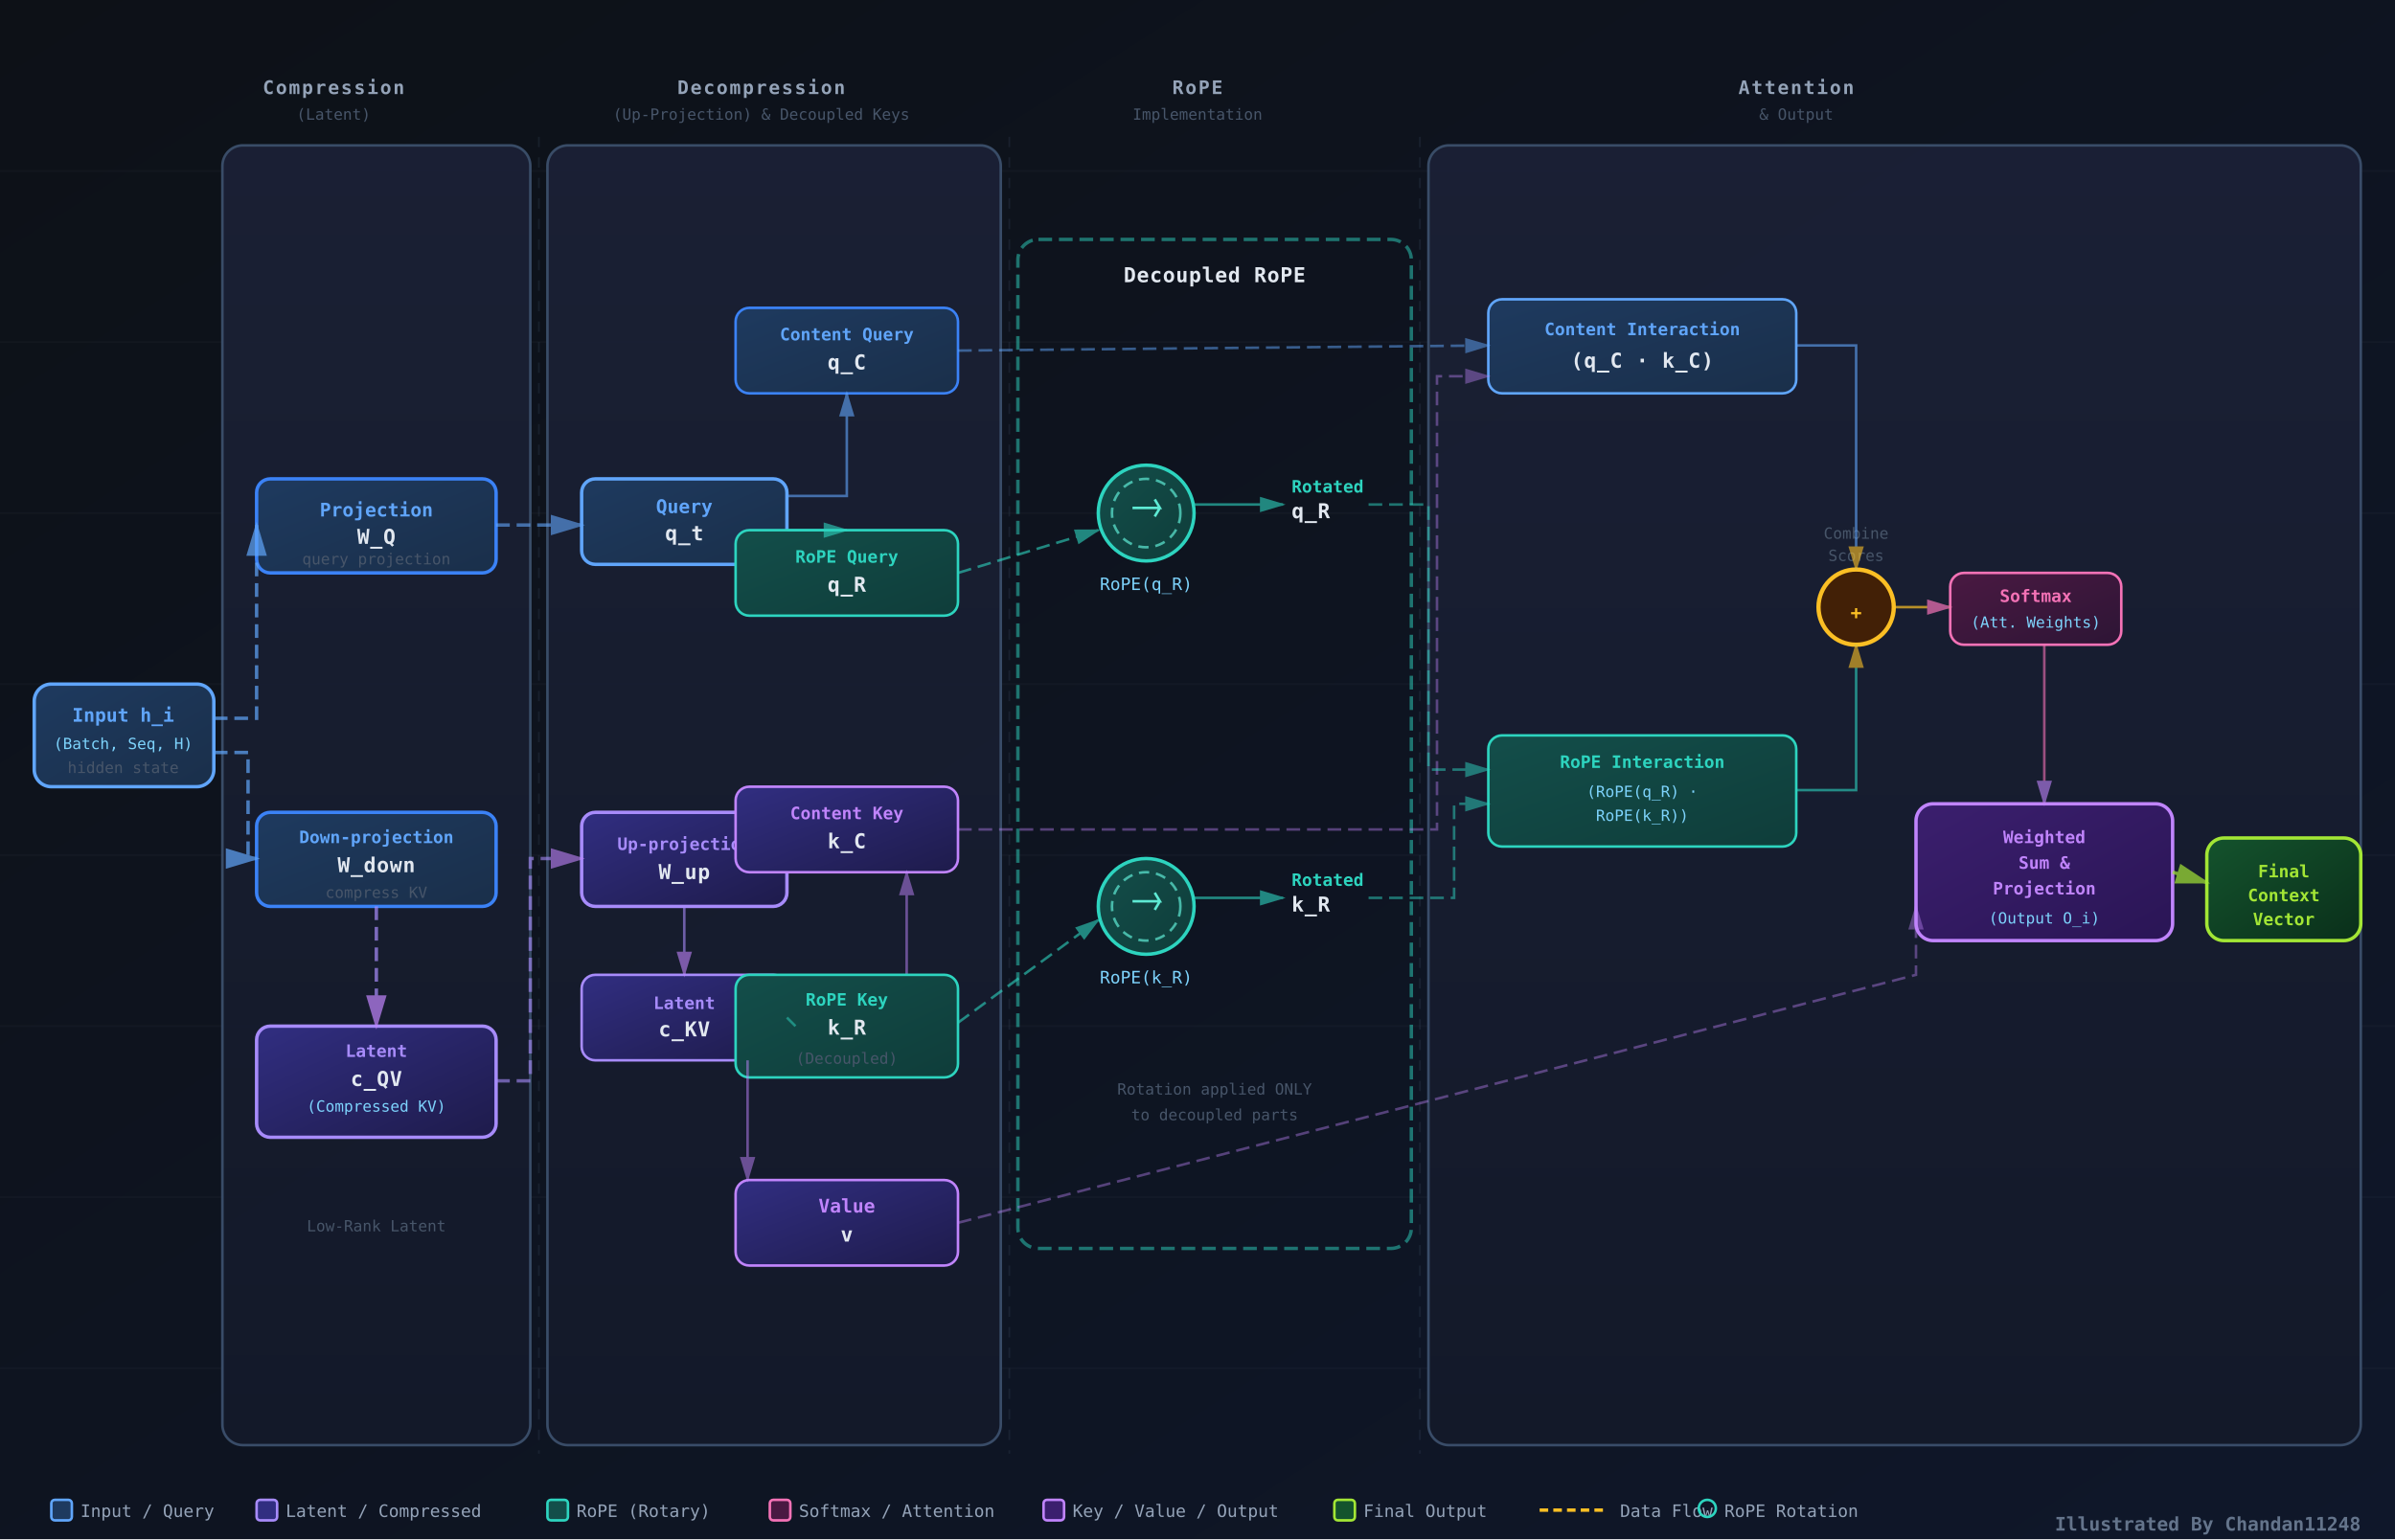
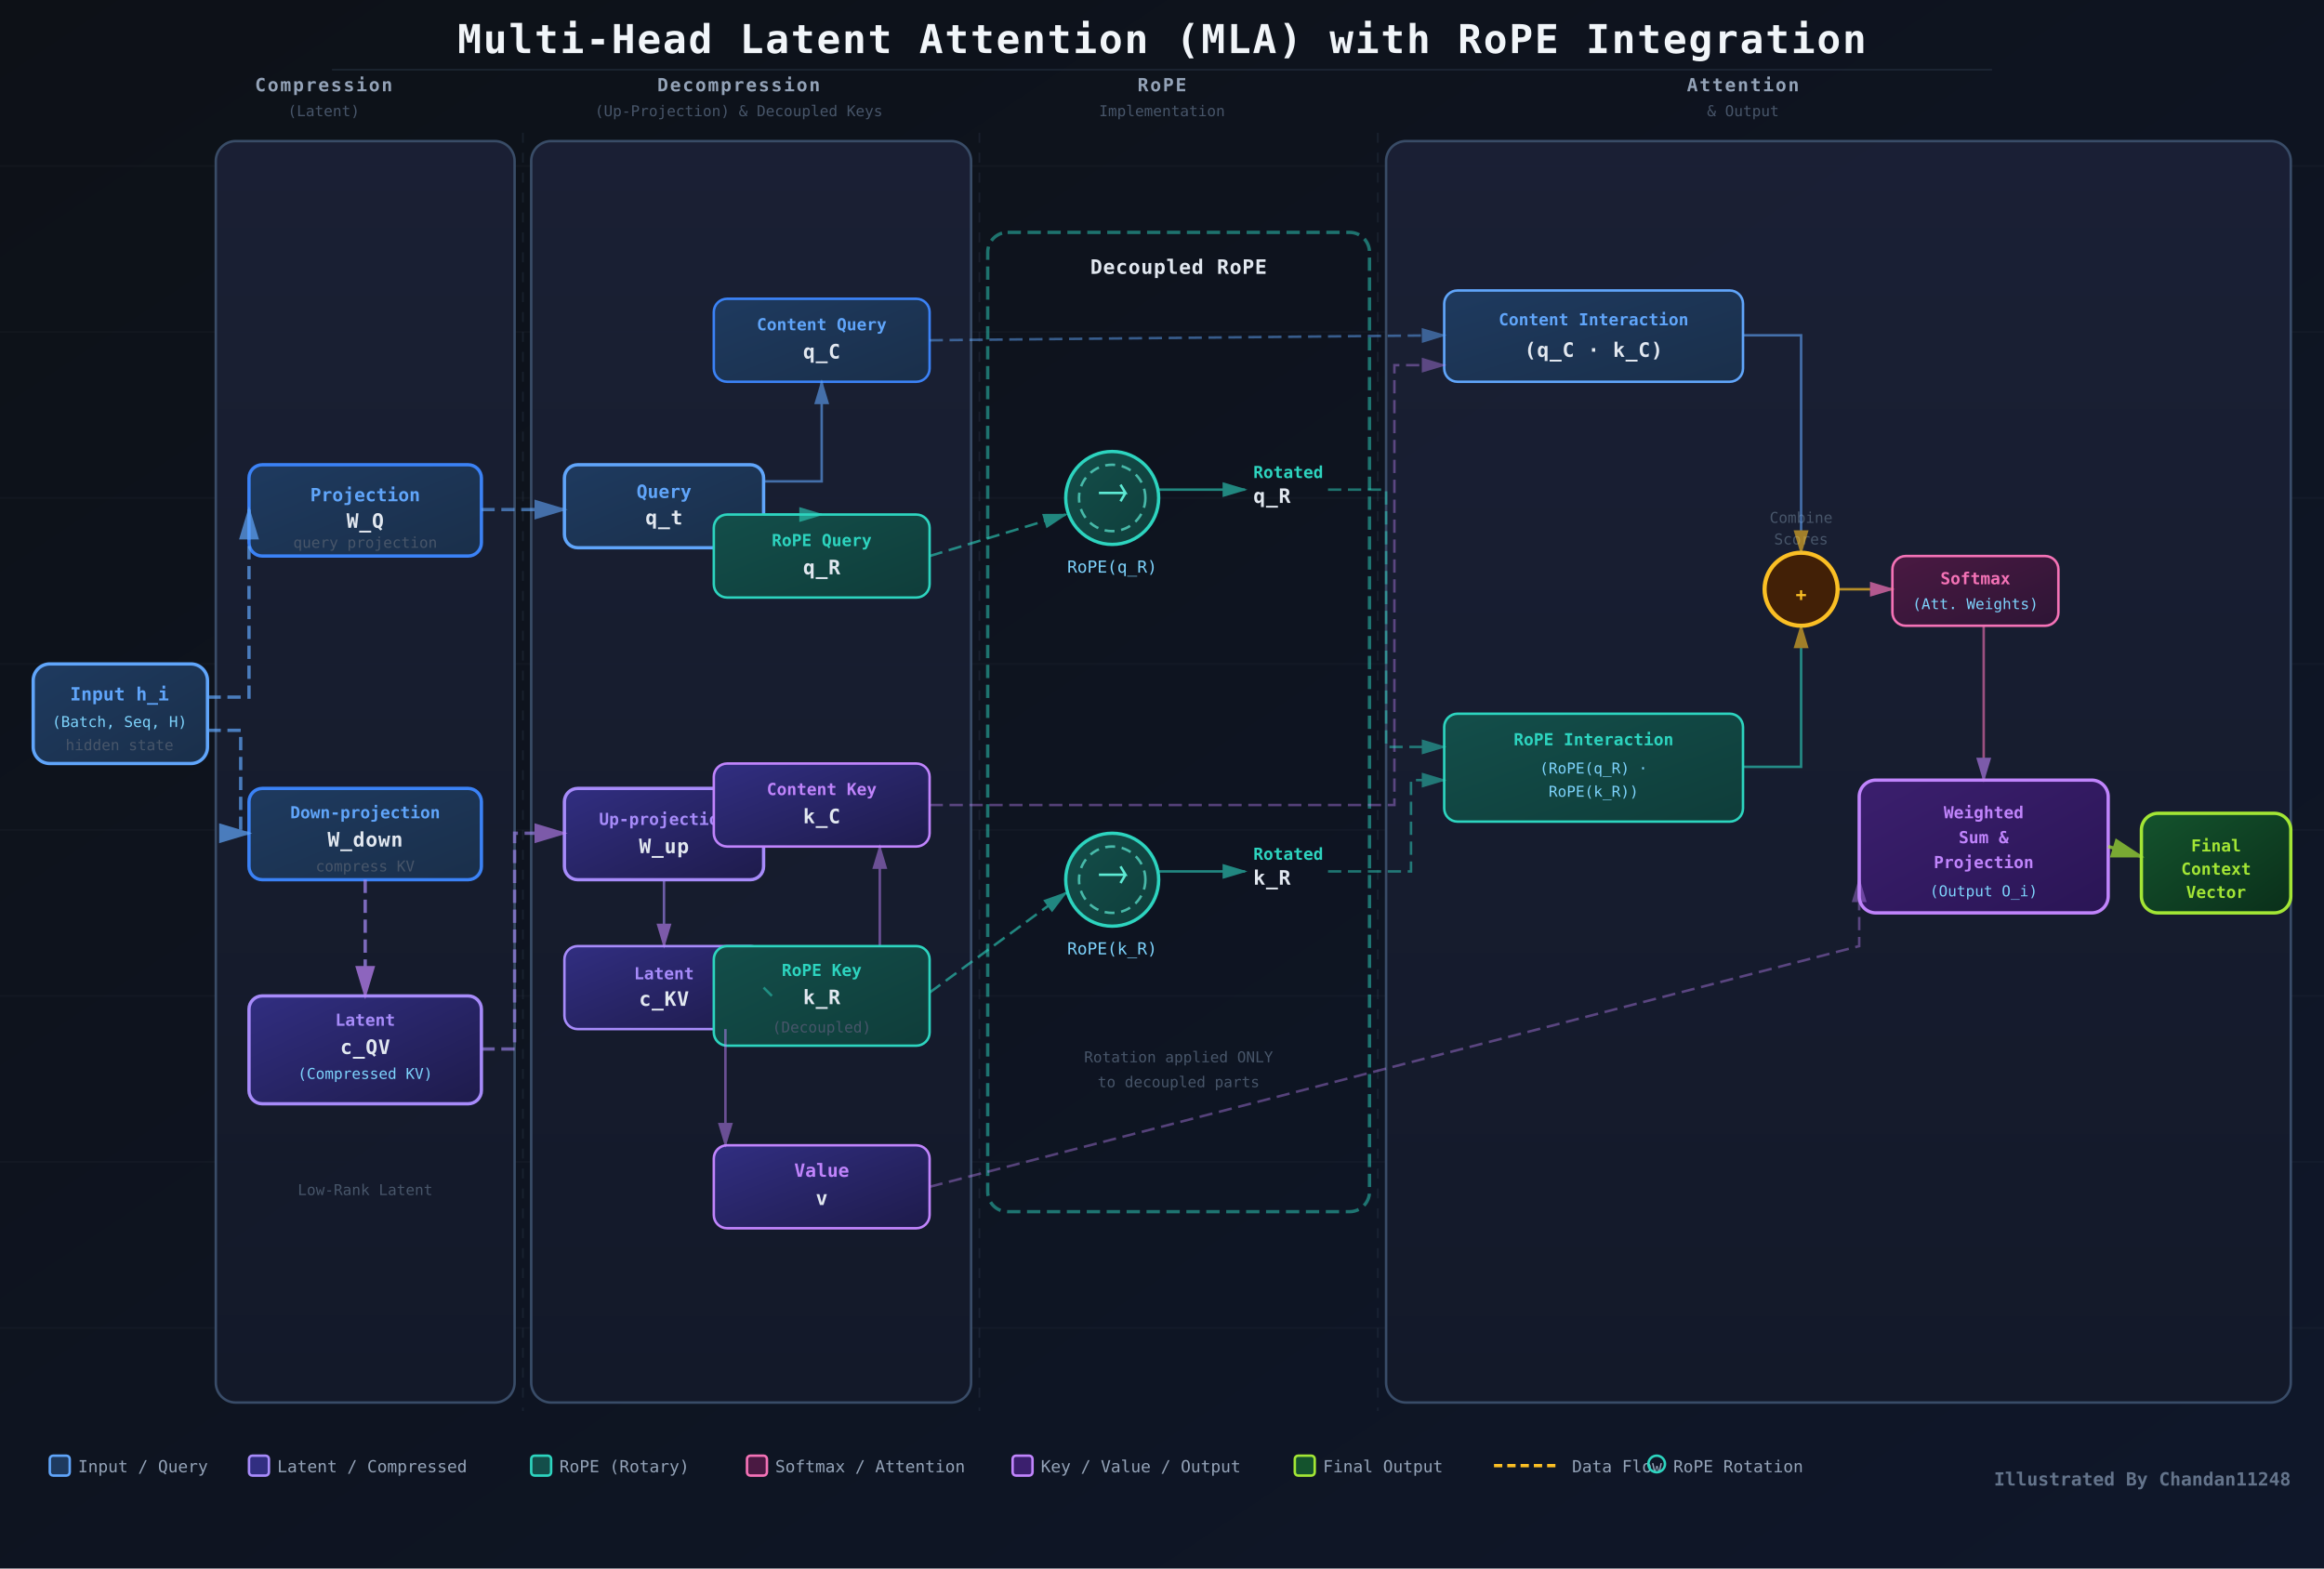
- <svg xmlns="http://www.w3.org/2000/svg" width="1400" height="900" viewBox="0 0 1400 900">
+ <svg xmlns="http://www.w3.org/2000/svg" width="1400" height="945" viewBox="0 0 1400 945">
  <defs>
    <filter id="glow" x="-40%" y="-40%" width="180%" height="180%">
      <feGaussianBlur stdDeviation="4" result="blur" />
      <feMerge>
        <feMergeNode in="blur" />
        <feMergeNode in="SourceGraphic" />
      </feMerge>
    </filter>
    <filter id="glow-strong" x="-60%" y="-60%" width="220%" height="220%">
      <feGaussianBlur stdDeviation="7" result="blur" />
      <feMerge>
        <feMergeNode in="blur" />
        <feMergeNode in="SourceGraphic" />
      </feMerge>
    </filter>
    <filter id="shadow">
      <feDropShadow dx="0" dy="2" stdDeviation="3" flood-color="#000" flood-opacity="0.4" />
    </filter>
    <linearGradient id="bg" x1="0" y1="0" x2="1" y2="1">
      <stop offset="0%" stop-color="#0d1117" />
      <stop offset="100%" stop-color="#0f172a" />
    </linearGradient>
    <linearGradient id="panel-grad" x1="0" y1="0" x2="0" y2="1">
      <stop offset="0%" stop-color="#1a2035" />
      <stop offset="100%" stop-color="#131929" />
    </linearGradient>
    <linearGradient id="blue-grad" x1="0" y1="0" x2="1" y2="1">
      <stop offset="0%" stop-color="#1e3a5f" />
      <stop offset="100%" stop-color="#1a2f4a" />
    </linearGradient>
    <linearGradient id="purple-grad" x1="0" y1="0" x2="1" y2="1">
      <stop offset="0%" stop-color="#312e81" />
      <stop offset="100%" stop-color="#1e1b4b" />
    </linearGradient>
    <linearGradient id="teal-grad" x1="0" y1="0" x2="1" y2="1">
      <stop offset="0%" stop-color="#134e4a" />
      <stop offset="100%" stop-color="#0f3d3a" />
    </linearGradient>
    <linearGradient id="pink-grad" x1="0" y1="0" x2="1" y2="1">
      <stop offset="0%" stop-color="#4a1942" />
      <stop offset="100%" stop-color="#2d1535" />
    </linearGradient>
    <linearGradient id="rope-grad" x1="0" y1="0" x2="1" y2="1">
      <stop offset="0%" stop-color="#1e1b4b" />
      <stop offset="100%" stop-color="#312e81" />
    </linearGradient>
    <linearGradient id="green-grad" x1="0" y1="0" x2="1" y2="1">
      <stop offset="0%" stop-color="#14532d" />
      <stop offset="100%" stop-color="#0a2f1a" />
    </linearGradient>
    <linearGradient id="output-grad" x1="0" y1="0" x2="1" y2="1">
      <stop offset="0%" stop-color="#3b1f6e" />
      <stop offset="100%" stop-color="#2a1555" />
    </linearGradient>
    <marker id="a-blue" markerWidth="10" markerHeight="10" refX="9" refY="3" orient="auto">
      <path d="M0,0 L0,6 L10,3 z" fill="#60a5fa" />
    </marker>
    <marker id="a-purple" markerWidth="10" markerHeight="10" refX="9" refY="3" orient="auto">
      <path d="M0,0 L0,6 L10,3 z" fill="#c084fc" />
    </marker>
    <marker id="a-teal" markerWidth="10" markerHeight="10" refX="9" refY="3" orient="auto">
      <path d="M0,0 L0,6 L10,3 z" fill="#2dd4bf" />
    </marker>
    <marker id="a-pink" markerWidth="10" markerHeight="10" refX="9" refY="3" orient="auto">
      <path d="M0,0 L0,6 L10,3 z" fill="#f472b6" />
    </marker>
    <marker id="a-amber" markerWidth="10" markerHeight="10" refX="9" refY="3" orient="auto">
      <path d="M0,0 L0,6 L10,3 z" fill="#fbbf24" />
    </marker>
    <marker id="a-lime" markerWidth="10" markerHeight="10" refX="9" refY="3" orient="auto">
      <path d="M0,0 L0,6 L10,3 z" fill="#a3e635" />
    </marker>
    <marker id="a-cyan" markerWidth="10" markerHeight="10" refX="9" refY="3" orient="auto">
      <path d="M0,0 L0,6 L10,3 z" fill="#22d3ee" />
    </marker>
    <marker id="a-white" markerWidth="10" markerHeight="10" refX="9" refY="3" orient="auto">
      <path d="M0,0 L0,6 L10,3 z" fill="#94a3b8" />
    </marker>
  </defs>
  <style>
    text { font-family: 'SF Mono','Fira Code','Consolas',monospace; }
    .title   { font-size:20px; font-weight:700; fill:#f1f5f9; letter-spacing:.5px; }
    .sub     { font-size:12px; fill:#64748b; }
    .label   { font-size:10px; fill:#94a3b8; }
    .code    { font-size:10px; fill:#7dd3fc; }
    .code-sm { font-size:9px;  fill:#7dd3fc; }
    .dim     { font-size:9px;  fill:#475569; }
    .ptitle  { font-size:12px; font-weight:700; fill:#e2e8f0; letter-spacing:.4px; }
    .nlbl    { font-size:11px; font-weight:600; }
    .nlbl-sm { font-size:10px; font-weight:600; }
    .section-title { font-size:11px; font-weight:700; fill:#94a3b8; letter-spacing:1px; text-transform:uppercase; }

    @keyframes dash { to { stroke-dashoffset:-24; } }
    .flow { stroke-dasharray:8 4; animation: dash .8s linear infinite; }

    @keyframes pulse-border { 0%,100%{stroke-opacity:.3} 50%{stroke-opacity:.85} }
    .bp { animation: pulse-border 4s ease-in-out infinite; }

    @keyframes rotate-rope { 0%{transform:rotate(0deg)} 100%{transform:rotate(360deg)} }

    @keyframes ph1 { 0%,8%{fill-opacity:1} 4%{fill-opacity:.55} 33%,100%{fill-opacity:1} }
    @keyframes ph2 { 0%,33%{fill-opacity:1} 37%{fill-opacity:.55} 66%,100%{fill-opacity:1} }
    @keyframes ph3 { 0%,66%{fill-opacity:1} 70%{fill-opacity:.55} 100%{fill-opacity:1} }
    .hl1 { animation: ph1 10s linear infinite; }
    .hl2 { animation: ph2 10s linear infinite; }
    .hl3 { animation: ph3 10s linear infinite; }

    @keyframes glow-pulse { 0%,100%{opacity:.6} 50%{opacity:1} }
    .gp { animation: glow-pulse 2s ease-in-out infinite; }
  </style>
-   <rect width="1400" height="900" fill="url(#bg)" />
+   <rect width="1400" height="945" fill="url(#bg)" />
  <g opacity=".04">
    <line x1="0" y1="100" x2="1400" y2="100" stroke="#94a3b8" />
    <line x1="0" y1="200" x2="1400" y2="200" stroke="#94a3b8" />
    <line x1="0" y1="300" x2="1400" y2="300" stroke="#94a3b8" />
    <line x1="0" y1="400" x2="1400" y2="400" stroke="#94a3b8" />
    <line x1="0" y1="500" x2="1400" y2="500" stroke="#94a3b8" />
    <line x1="0" y1="600" x2="1400" y2="600" stroke="#94a3b8" />
    <line x1="0" y1="700" x2="1400" y2="700" stroke="#94a3b8" />
    <line x1="0" y1="800" x2="1400" y2="800" stroke="#94a3b8" />
  </g>
+   <text x="700" y="32" text-anchor="middle" font-family="'SF Mono','Fira Code','Consolas',monospace" font-size="24" font-weight="700" fill="#f1f5f9" letter-spacing="1px">Multi-Head Latent Attention (MLA) with RoPE Integration</text>
+   <line x1="200" y1="42" x2="1200" y2="42" stroke="#334155" stroke-width="1" opacity=".4" />
  <text x="195" y="55" text-anchor="middle" class="section-title">Compression</text>
  <text x="195" y="70" text-anchor="middle" class="dim" fill="#60a5fa">(Latent)</text>
  <text x="445" y="55" text-anchor="middle" class="section-title">Decompression</text>
  <text x="445" y="70" text-anchor="middle" class="dim" fill="#c084fc">(Up-Projection) &amp; Decoupled Keys</text>
  <text x="700" y="55" text-anchor="middle" class="section-title">RoPE</text>
  <text x="700" y="70" text-anchor="middle" class="dim" fill="#2dd4bf">Implementation</text>
  <text x="1050" y="55" text-anchor="middle" class="section-title">Attention</text>
  <text x="1050" y="70" text-anchor="middle" class="dim" fill="#f472b6">&amp; Output</text>
  <line x1="315" y1="80" x2="315" y2="850" stroke="#334155" stroke-width="1" stroke-dasharray="6 6" opacity=".3" />
  <line x1="590" y1="80" x2="590" y2="850" stroke="#334155" stroke-width="1" stroke-dasharray="6 6" opacity=".3" />
  <line x1="830" y1="80" x2="830" y2="850" stroke="#334155" stroke-width="1" stroke-dasharray="6 6" opacity=".3" />
  <rect x="20" y="400" width="105" height="60" rx="10" fill="url(#blue-grad)" stroke="#60a5fa" stroke-width="2" class="hl1">
    <animate attributeName="stroke-width" values="2;3;2" dur="3s" repeatCount="indefinite" />
  </rect>
  <text x="72" y="422" text-anchor="middle" class="nlbl" fill="#60a5fa">Input h_i</text>
  <text x="72" y="438" text-anchor="middle" class="code-sm">(Batch, Seq, H)</text>
  <text x="72" y="452" text-anchor="middle" class="dim">hidden state</text>
  <rect x="130" y="85" width="180" height="760" rx="12" fill="url(#panel-grad)" stroke="#3b4f6b" stroke-width="1.5" opacity=".95" class="bp" />
  <rect x="150" y="280" width="140" height="55" rx="8" fill="url(#blue-grad)" stroke="#3b82f6" stroke-width="2" class="hl1" />
  <text x="220" y="302" text-anchor="middle" class="nlbl" fill="#60a5fa">Projection</text>
  <text x="220" y="318" text-anchor="middle" class="ptitle" fill="#93c5fd">W_Q</text>
  <text x="220" y="330" text-anchor="middle" class="dim">query projection</text>
  <path d="M 125 420 L 150 420 L 150 335 L 150 307" fill="none" stroke="#60a5fa" stroke-width="2" marker-end="url(#a-blue)" class="flow" opacity=".7" />
  <rect x="150" y="475" width="140" height="55" rx="8" fill="url(#blue-grad)" stroke="#3b82f6" stroke-width="2" class="hl1" />
  <text x="220" y="493" text-anchor="middle" class="nlbl-sm" fill="#60a5fa">Down-projection</text>
  <text x="220" y="510" text-anchor="middle" class="ptitle" fill="#93c5fd">W_down</text>
  <text x="220" y="525" text-anchor="middle" class="dim">compress KV</text>
  <path d="M 125 440 L 145 440 L 145 502 L 150 502" fill="none" stroke="#60a5fa" stroke-width="2" marker-end="url(#a-blue)" class="flow" opacity=".7" />
  <rect x="150" y="600" width="140" height="65" rx="8" fill="url(#purple-grad)" stroke="#a78bfa" stroke-width="2" class="hl1" />
  <text x="220" y="618" text-anchor="middle" class="nlbl-sm" fill="#a78bfa">Latent</text>
  <text x="220" y="635" text-anchor="middle" class="ptitle" fill="#c4b5fd">c_QV</text>
  <text x="220" y="650" text-anchor="middle" class="code-sm" fill="#a78bfa">(Compressed KV)</text>
  <text x="220" y="720" text-anchor="middle" class="dim" fill="#a78bfa">Low-Rank Latent</text>
  <line x1="220" y1="530" x2="220" y2="600" stroke="#a78bfa" stroke-width="2" marker-end="url(#a-purple)" class="flow" opacity=".7" />
  <rect x="320" y="85" width="265" height="760" rx="12" fill="url(#panel-grad)" stroke="#3b4f6b" stroke-width="1.5" opacity=".95" class="bp" />
  <rect x="340" y="280" width="120" height="50" rx="8" fill="url(#blue-grad)" stroke="#60a5fa" stroke-width="2" class="hl2" />
  <text x="400" y="300" text-anchor="middle" class="nlbl" fill="#60a5fa">Query</text>
  <text x="400" y="316" text-anchor="middle" class="ptitle" fill="#93c5fd">q_t</text>
  <line x1="290" y1="307" x2="340" y2="307" stroke="#60a5fa" stroke-width="2" marker-end="url(#a-blue)" class="flow" opacity=".6" />
  <rect x="430" y="180" width="130" height="50" rx="8" fill="url(#blue-grad)" stroke="#3b82f6" stroke-width="1.5" class="hl2" />
  <text x="495" y="199" text-anchor="middle" class="nlbl-sm" fill="#60a5fa">Content Query</text>
  <text x="495" y="216" text-anchor="middle" class="ptitle" fill="#93c5fd">q_C</text>
  <path d="M 460 290 L 495 290 L 495 230" fill="none" stroke="#60a5fa" stroke-width="1.5" marker-end="url(#a-blue)" opacity=".6" />
  <rect x="430" y="310" width="130" height="50" rx="8" fill="url(#teal-grad)" stroke="#2dd4bf" stroke-width="1.5" class="hl2" />
  <text x="495" y="329" text-anchor="middle" class="nlbl-sm" fill="#2dd4bf">RoPE Query</text>
  <text x="495" y="346" text-anchor="middle" class="ptitle" fill="#5eead4">q_R</text>
  <path d="M 460 310 L 495 310 L 495 310" fill="none" stroke="#2dd4bf" stroke-width="1.5" marker-end="url(#a-teal)" opacity=".6" />
  <rect x="340" y="475" width="120" height="55" rx="8" fill="url(#purple-grad)" stroke="#a78bfa" stroke-width="2" class="hl2" />
  <text x="400" y="497" text-anchor="middle" class="nlbl-sm" fill="#a78bfa">Up-projection</text>
  <text x="400" y="514" text-anchor="middle" class="ptitle" fill="#c4b5fd">W_up</text>
  <path d="M 290 632 L 310 632 L 310 502 L 340 502" fill="none" stroke="#a78bfa" stroke-width="2" marker-end="url(#a-purple)" class="flow" opacity=".6" />
  <rect x="340" y="570" width="120" height="50" rx="8" fill="url(#purple-grad)" stroke="#a78bfa" stroke-width="1.5" class="hl2" />
  <text x="400" y="590" text-anchor="middle" class="nlbl-sm" fill="#a78bfa">Latent</text>
  <text x="400" y="606" text-anchor="middle" class="ptitle" fill="#c4b5fd">c_KV</text>
  <line x1="400" y1="530" x2="400" y2="570" stroke="#a78bfa" stroke-width="1.5" marker-end="url(#a-purple)" opacity=".6" />
  <rect x="430" y="460" width="130" height="50" rx="8" fill="url(#purple-grad)" stroke="#c084fc" stroke-width="1.5" class="hl2" />
  <text x="495" y="479" text-anchor="middle" class="nlbl-sm" fill="#c084fc">Content Key</text>
  <text x="495" y="496" text-anchor="middle" class="ptitle" fill="#d8b4fe">k_C</text>
  <path d="M 460 585 L 530 585 L 530 510" fill="none" stroke="#c084fc" stroke-width="1.5" marker-end="url(#a-purple)" opacity=".5" />
  <rect x="430" y="570" width="130" height="60" rx="8" fill="url(#teal-grad)" stroke="#2dd4bf" stroke-width="1.5" class="hl2" />
  <text x="495" y="588" text-anchor="middle" class="nlbl-sm" fill="#2dd4bf">RoPE Key</text>
  <text x="495" y="605" text-anchor="middle" class="ptitle" fill="#5eead4">k_R</text>
  <text x="495" y="622" text-anchor="middle" class="dim" fill="#2dd4bf">(Decoupled)</text>
  <path d="M 460 595 L 465 600 L 465 600" fill="none" stroke="#2dd4bf" stroke-width="1.5" opacity=".5" />
  <rect x="430" y="690" width="130" height="50" rx="8" fill="url(#purple-grad)" stroke="#c084fc" stroke-width="1.5" class="hl2" />
  <text x="495" y="709" text-anchor="middle" class="nlbl" fill="#c084fc">Value</text>
  <text x="495" y="726" text-anchor="middle" class="ptitle" fill="#d8b4fe">v</text>
  <path d="M 437 620 L 437 690" fill="none" stroke="#c084fc" stroke-width="1.5" marker-end="url(#a-purple)" opacity=".5" />
  <rect x="595" y="140" width="230" height="590" rx="12" fill="none" stroke="#2dd4bf" stroke-width="2" stroke-dasharray="8 4" opacity=".5" />
  <text x="710" y="165" text-anchor="middle" class="ptitle" fill="#2dd4bf">Decoupled RoPE</text>
  <g transform="translate(670, 300)">
    <circle cx="0" cy="0" r="28" fill="url(#teal-grad)" stroke="#2dd4bf" stroke-width="2" class="hl2" />
    <circle cx="0" cy="0" r="20" fill="none" stroke="#5eead4" stroke-width="1.5" stroke-dasharray="6 4" opacity=".7">
      <animateTransform attributeName="transform" type="rotate" dur="3s" from="0" to="360" repeatCount="indefinite" />
    </circle>
    <path d="M -8,-3 L 8,-3 L 5,-8 M 8,-3 L 5,2" fill="none" stroke="#5eead4" stroke-width="1.5">
      <animateTransform attributeName="transform" type="rotate" dur="3s" from="0" to="360" repeatCount="indefinite" />
    </path>
  </g>
  <text x="670" y="345" text-anchor="middle" class="code" fill="#2dd4bf">RoPE(q_R)</text>
  <line x1="560" y1="335" x2="642" y2="310" stroke="#2dd4bf" stroke-width="1.5" marker-end="url(#a-teal)" class="flow" opacity=".6" />
  <text x="755" y="288" text-anchor="start" class="nlbl-sm" fill="#2dd4bf">Rotated</text>
  <text x="755" y="303" text-anchor="start" class="ptitle" fill="#5eead4">q_R</text>
  <line x1="698" y1="295" x2="750" y2="295" stroke="#2dd4bf" stroke-width="1.5" marker-end="url(#a-teal)" opacity=".6" />
  <g transform="translate(670, 530)">
    <circle cx="0" cy="0" r="28" fill="url(#teal-grad)" stroke="#2dd4bf" stroke-width="2" class="hl2" />
    <circle cx="0" cy="0" r="20" fill="none" stroke="#5eead4" stroke-width="1.5" stroke-dasharray="6 4" opacity=".7">
      <animateTransform attributeName="transform" type="rotate" dur="3s" from="0" to="360" repeatCount="indefinite" />
    </circle>
    <path d="M -8,-3 L 8,-3 L 5,-8 M 8,-3 L 5,2" fill="none" stroke="#5eead4" stroke-width="1.5">
      <animateTransform attributeName="transform" type="rotate" dur="3s" from="0" to="360" repeatCount="indefinite" />
    </path>
  </g>
  <text x="670" y="575" text-anchor="middle" class="code" fill="#2dd4bf">RoPE(k_R)</text>
  <line x1="560" y1="598" x2="642" y2="538" stroke="#2dd4bf" stroke-width="1.5" marker-end="url(#a-teal)" class="flow" opacity=".6" />
  <text x="755" y="518" text-anchor="start" class="nlbl-sm" fill="#2dd4bf">Rotated</text>
  <text x="755" y="533" text-anchor="start" class="ptitle" fill="#5eead4">k_R</text>
  <line x1="698" y1="525" x2="750" y2="525" stroke="#2dd4bf" stroke-width="1.5" marker-end="url(#a-teal)" opacity=".6" />
  <text x="710" y="640" text-anchor="middle" class="dim" fill="#2dd4bf">Rotation applied ONLY</text>
  <text x="710" y="655" text-anchor="middle" class="dim" fill="#2dd4bf">to decoupled parts</text>
  <rect x="835" y="85" width="545" height="760" rx="12" fill="url(#panel-grad)" stroke="#3b4f6b" stroke-width="1.5" opacity=".95" class="bp" />
  <rect x="870" y="175" width="180" height="55" rx="8" fill="url(#blue-grad)" stroke="#60a5fa" stroke-width="1.5" class="hl3" />
  <text x="960" y="196" text-anchor="middle" class="nlbl-sm" fill="#60a5fa">Content Interaction</text>
  <text x="960" y="215" text-anchor="middle" class="ptitle" fill="#93c5fd">(q_C · k_C)</text>
  <path d="M 560 205 L 870 202" fill="none" stroke="#60a5fa" stroke-width="1.5" marker-end="url(#a-blue)" class="flow" opacity=".5" />
  <path d="M 560 485 L 840 485 L 840 220 L 870 220" fill="none" stroke="#c084fc" stroke-width="1.5" marker-end="url(#a-purple)" class="flow" opacity=".4" />
  <rect x="870" y="430" width="180" height="65" rx="8" fill="url(#teal-grad)" stroke="#2dd4bf" stroke-width="1.5" class="hl3" />
  <text x="960" y="449" text-anchor="middle" class="nlbl-sm" fill="#2dd4bf">RoPE Interaction</text>
  <text x="960" y="466" text-anchor="middle" class="code-sm" fill="#5eead4">(RoPE(q_R) ·</text>
  <text x="960" y="480" text-anchor="middle" class="code-sm" fill="#5eead4"> RoPE(k_R))</text>
  <path d="M 800 295 L 835 295 L 835 450 L 870 450" fill="none" stroke="#2dd4bf" stroke-width="1.5" marker-end="url(#a-teal)" class="flow" opacity=".5" />
  <path d="M 800 525 L 850 525 L 850 470 L 870 470" fill="none" stroke="#2dd4bf" stroke-width="1.5" marker-end="url(#a-teal)" class="flow" opacity=".5" />
  <text x="1085" y="315" text-anchor="middle" class="dim" fill="#fbbf24">Combine</text>
  <text x="1085" y="328" text-anchor="middle" class="dim" fill="#fbbf24">Scores</text>
  <circle cx="1085" cy="355" r="22" fill="#422006" stroke="#fbbf24" stroke-width="2.5" class="hl3" />
  <text x="1085" y="362" text-anchor="middle" class="nlbl" fill="#fbbf24" font-size="18">+</text>
  <path d="M 1050 202 L 1085 202 L 1085 333" fill="none" stroke="#60a5fa" stroke-width="1.5" marker-end="url(#a-amber)" opacity=".6" />
  <path d="M 1050 462 L 1085 462 L 1085 377" fill="none" stroke="#2dd4bf" stroke-width="1.5" marker-end="url(#a-amber)" opacity=".6" />
  <rect x="1140" y="335" width="100" height="42" rx="8" fill="url(#pink-grad)" stroke="#f472b6" stroke-width="1.5" class="hl3" />
  <text x="1190" y="352" text-anchor="middle" class="nlbl-sm" fill="#f472b6">Softmax</text>
  <text x="1190" y="367" text-anchor="middle" class="code-sm" fill="#f9a8d4">(Att. Weights)</text>
  <line x1="1107" y1="355" x2="1140" y2="355" stroke="#fbbf24" stroke-width="1.5" marker-end="url(#a-pink)" opacity=".7" />
  <rect x="1120" y="470" width="150" height="80" rx="10" fill="url(#output-grad)" stroke="#c084fc" stroke-width="2" class="hl3" />
  <text x="1195" y="493" text-anchor="middle" class="nlbl-sm" fill="#c084fc">Weighted</text>
  <text x="1195" y="508" text-anchor="middle" class="nlbl-sm" fill="#c084fc">Sum &amp;</text>
  <text x="1195" y="523" text-anchor="middle" class="nlbl-sm" fill="#c084fc">Projection</text>
  <text x="1195" y="540" text-anchor="middle" class="code-sm" fill="#d8b4fe">(Output O_i)</text>
  <path d="M 1195 377 L 1195 470" fill="none" stroke="#f472b6" stroke-width="1.5" marker-end="url(#a-purple)" opacity=".6" />
  <path d="M 560 715 L 1120 570 L 1120 530" fill="none" stroke="#c084fc" stroke-width="1.5" marker-end="url(#a-purple)" class="flow" stroke-dasharray="6 4" opacity=".4" />
  <rect x="1290" y="490" width="90" height="60" rx="10" fill="url(#green-grad)" stroke="#a3e635" stroke-width="2" class="hl3" />
  <text x="1335" y="513" text-anchor="middle" class="nlbl-sm" fill="#a3e635">Final</text>
  <text x="1335" y="527" text-anchor="middle" class="nlbl-sm" fill="#a3e635">Context</text>
  <text x="1335" y="541" text-anchor="middle" class="nlbl-sm" fill="#a3e635">Vector</text>
  <line x1="1270" y1="510" x2="1290" y2="516" stroke="#a3e635" stroke-width="2" marker-end="url(#a-lime)" opacity=".7" />
  <g transform="translate(30, 878)">
    <rect width="12" height="12" rx="2" fill="#1e3a5f" stroke="#60a5fa" stroke-width="1.5" y="-1" />
    <text x="17" y="9" class="label" fill="#60a5fa">Input / Query</text>
    <rect x="120" width="12" height="12" rx="2" fill="#312e81" stroke="#a78bfa" stroke-width="1.5" y="-1" />
    <text x="137" y="9" class="label" fill="#a78bfa">Latent / Compressed</text>
    <rect x="290" width="12" height="12" rx="2" fill="#134e4a" stroke="#2dd4bf" stroke-width="1.5" y="-1" />
    <text x="307" y="9" class="label" fill="#2dd4bf">RoPE (Rotary)</text>
    <rect x="420" width="12" height="12" rx="2" fill="#4a1942" stroke="#f472b6" stroke-width="1.5" y="-1" />
    <text x="437" y="9" class="label" fill="#f472b6">Softmax / Attention</text>
    <rect x="580" width="12" height="12" rx="2" fill="#3b1f6e" stroke="#c084fc" stroke-width="1.5" y="-1" />
    <text x="597" y="9" class="label" fill="#c084fc">Key / Value / Output</text>
    <rect x="750" width="12" height="12" rx="2" fill="#14532d" stroke="#a3e635" stroke-width="1.5" y="-1" />
    <text x="767" y="9" class="label" fill="#a3e635">Final Output</text>
    <line x1="870" y1="5" x2="910" y2="5" stroke="#fbbf24" stroke-width="2" stroke-dasharray="5 3" />
    <text x="917" y="9" class="label" fill="#fbbf24">Data Flow</text>
    <circle cx="968" cy="4" r="5" fill="none" stroke="#2dd4bf" stroke-width="1.5">
      <animateTransform attributeName="transform" type="rotate" dur="3s" from="0 968 4" to="360 968 4" repeatCount="indefinite" />
    </circle>
    <text x="978" y="9" class="label" fill="#2dd4bf">RoPE Rotation</text>
  </g>
  <circle r="5" fill="#60a5fa" filter="url(#glow)" opacity="0">
    <animateMotion dur="14s" repeatCount="indefinite" keyPoints="0;0;1;1" keyTimes="0;0.001;0.06;1" calcMode="linear" path="M 125 420 L 150 420 L 150 335 L 150 307" />
    <animate attributeName="opacity" dur="14s" repeatCount="indefinite" values="0;1;1;0;0" keyTimes="0;0.001;0.06;0.08;1" />
  </circle>
  <circle r="5" fill="#60a5fa" filter="url(#glow)" opacity="0">
    <animateMotion dur="14s" repeatCount="indefinite" keyPoints="0;0;1;1" keyTimes="0;0.02;0.08;1" calcMode="linear" path="M 125 440 L 145 440 L 145 502 L 150 502" />
    <animate attributeName="opacity" dur="14s" repeatCount="indefinite" values="0;1;1;0;0" keyTimes="0;0.02;0.08;0.10;1" />
  </circle>
  <circle r="4" fill="#60a5fa" filter="url(#glow)" opacity="0">
    <animateMotion dur="14s" repeatCount="indefinite" keyPoints="0;0;1;1" keyTimes="0;0.08;0.14;1" calcMode="linear" path="M 290 307 L 340 307" />
    <animate attributeName="opacity" dur="14s" repeatCount="indefinite" values="0;1;1;0;0" keyTimes="0;0.08;0.14;0.16;1" />
  </circle>
  <circle r="4" fill="#a78bfa" filter="url(#glow)" opacity="0">
    <animateMotion dur="14s" repeatCount="indefinite" keyPoints="0;0;1;1" keyTimes="0;0.10;0.16;1" calcMode="linear" path="M 220 530 L 220 600" />
    <animate attributeName="opacity" dur="14s" repeatCount="indefinite" values="0;1;1;0;0" keyTimes="0;0.10;0.16;0.18;1" />
  </circle>
  <circle r="4" fill="#a78bfa" filter="url(#glow)" opacity="0">
    <animateMotion dur="14s" repeatCount="indefinite" keyPoints="0;0;1;1" keyTimes="0;0.18;0.25;1" calcMode="linear" path="M 290 632 L 310 632 L 310 502 L 340 502" />
    <animate attributeName="opacity" dur="14s" repeatCount="indefinite" values="0;1;1;0;0" keyTimes="0;0.18;0.25;0.27;1" />
  </circle>
  <circle r="4" fill="#60a5fa" filter="url(#glow)" opacity="0">
    <animateMotion dur="14s" repeatCount="indefinite" keyPoints="0;0;1;1" keyTimes="0;0.16;0.22;1" calcMode="linear" path="M 460 290 L 495 290 L 495 230" />
    <animate attributeName="opacity" dur="14s" repeatCount="indefinite" values="0;1;1;0;0" keyTimes="0;0.16;0.22;0.24;1" />
  </circle>
  <circle r="4" fill="#2dd4bf" filter="url(#glow)" opacity="0">
    <animateMotion dur="14s" repeatCount="indefinite" keyPoints="0;0;1;1" keyTimes="0;0.16;0.22;1" calcMode="linear" path="M 460 310 L 495 335" />
    <animate attributeName="opacity" dur="14s" repeatCount="indefinite" values="0;1;1;0;0" keyTimes="0;0.16;0.22;0.24;1" />
  </circle>
  <circle r="5" fill="#2dd4bf" filter="url(#glow)" opacity="0">
    <animateMotion dur="14s" repeatCount="indefinite" keyPoints="0;0;1;1" keyTimes="0;0.28;0.36;1" calcMode="linear" path="M 560 335 L 642 310" />
    <animate attributeName="opacity" dur="14s" repeatCount="indefinite" values="0;1;1;0;0" keyTimes="0;0.28;0.36;0.38;1" />
  </circle>
  <circle r="5" fill="#2dd4bf" filter="url(#glow)" opacity="0">
    <animateMotion dur="14s" repeatCount="indefinite" keyPoints="0;0;1;1" keyTimes="0;0.30;0.38;1" calcMode="linear" path="M 560 598 L 642 538" />
    <animate attributeName="opacity" dur="14s" repeatCount="indefinite" values="0;1;1;0;0" keyTimes="0;0.30;0.38;0.40;1" />
  </circle>
  <circle r="5" fill="#2dd4bf" filter="url(#glow-strong)" opacity="0">
    <animateMotion dur="14s" repeatCount="indefinite" keyPoints="0;0;1;1" keyTimes="0;0.40;0.50;1" calcMode="linear" path="M 800 295 L 835 295 L 835 450 L 870 450" />
    <animate attributeName="opacity" dur="14s" repeatCount="indefinite" values="0;1;1;0;0" keyTimes="0;0.40;0.50;0.52;1" />
  </circle>
  <circle r="5" fill="#60a5fa" filter="url(#glow-strong)" opacity="0">
    <animateMotion dur="14s" repeatCount="indefinite" keyPoints="0;0;1;1" keyTimes="0;0.40;0.50;1" calcMode="linear" path="M 560 205 L 870 202" />
    <animate attributeName="opacity" dur="14s" repeatCount="indefinite" values="0;1;1;0;0" keyTimes="0;0.40;0.50;0.52;1" />
  </circle>
  <circle r="5" fill="#fbbf24" filter="url(#glow)" opacity="0">
    <animateMotion dur="14s" repeatCount="indefinite" keyPoints="0;0;1;1" keyTimes="0;0.55;0.62;1" calcMode="linear" path="M 1050 202 L 1085 202 L 1085 333" />
    <animate attributeName="opacity" dur="14s" repeatCount="indefinite" values="0;1;1;0;0" keyTimes="0;0.55;0.62;0.64;1" />
  </circle>
  <circle r="5" fill="#fbbf24" filter="url(#glow)" opacity="0">
    <animateMotion dur="14s" repeatCount="indefinite" keyPoints="0;0;1;1" keyTimes="0;0.55;0.62;1" calcMode="linear" path="M 1050 462 L 1085 462 L 1085 377" />
    <animate attributeName="opacity" dur="14s" repeatCount="indefinite" values="0;1;1;0;0" keyTimes="0;0.55;0.62;0.64;1" />
  </circle>
  <circle r="4" fill="#f472b6" filter="url(#glow)" opacity="0">
    <animateMotion dur="14s" repeatCount="indefinite" keyPoints="0;0;1;1" keyTimes="0;0.65;0.70;1" calcMode="linear" path="M 1107 355 L 1140 355" />
    <animate attributeName="opacity" dur="14s" repeatCount="indefinite" values="0;1;1;0;0" keyTimes="0;0.65;0.70;0.72;1" />
  </circle>
  <circle r="5" fill="#c084fc" filter="url(#glow)" opacity="0">
    <animateMotion dur="14s" repeatCount="indefinite" keyPoints="0;0;1;1" keyTimes="0;0.72;0.80;1" calcMode="linear" path="M 1195 377 L 1195 470" />
    <animate attributeName="opacity" dur="14s" repeatCount="indefinite" values="0;1;1;0;0" keyTimes="0;0.72;0.80;0.82;1" />
  </circle>
  <circle r="6" fill="#a3e635" filter="url(#glow-strong)" opacity="0">
    <animateMotion dur="14s" repeatCount="indefinite" keyPoints="0;0;1;1" keyTimes="0;0.84;0.90;1" calcMode="linear" path="M 1270 510 L 1290 516" />
    <animate attributeName="opacity" dur="14s" repeatCount="indefinite" values="0;1;1;0;0" keyTimes="0;0.84;0.90;0.93;1" />
  </circle>
  <circle cx="1335" cy="520" r="30" fill="none" stroke="#a3e635" stroke-width="2" opacity="0">
    <animate attributeName="opacity" dur="14s" repeatCount="indefinite" values="0;0;0.6;0;0" keyTimes="0;0.90;0.94;0.97;1" />
    <animate attributeName="r" dur="14s" repeatCount="indefinite" values="30;30;50;50;30" keyTimes="0;0.90;0.94;0.97;1" />
  </circle>
  <text x="1380" y="895" text-anchor="end" font-family="'SF Mono','Fira Code','Consolas',monospace" font-size="11" font-weight="700" fill="#64748b">Illustrated By Chandan11248</text>
</svg>
